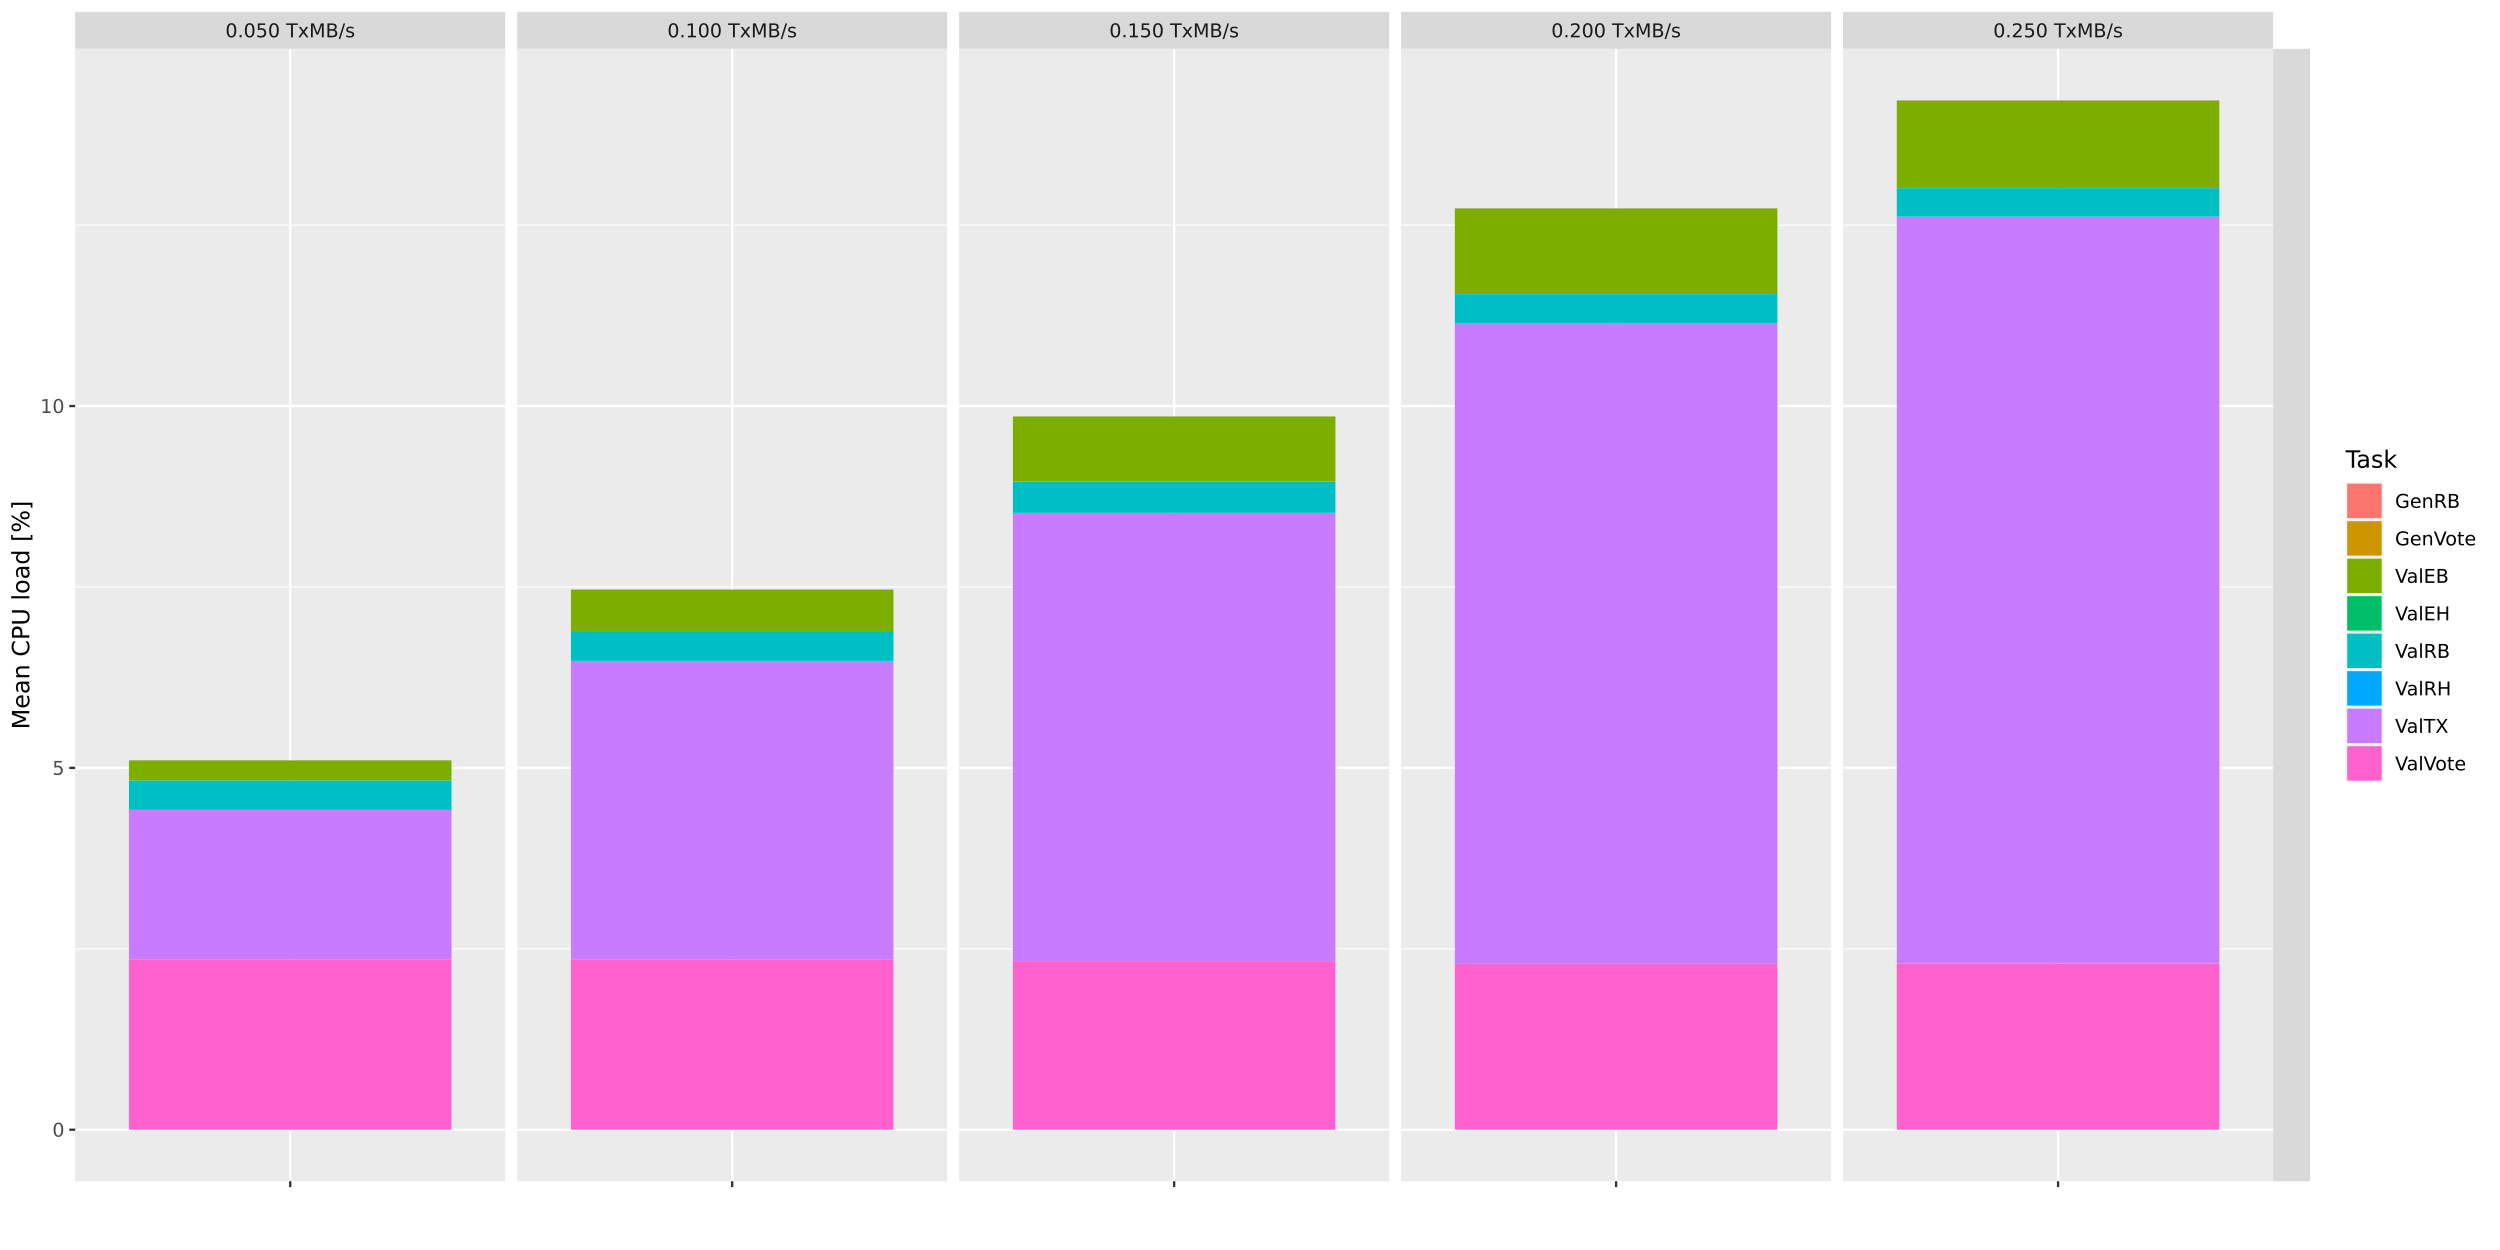
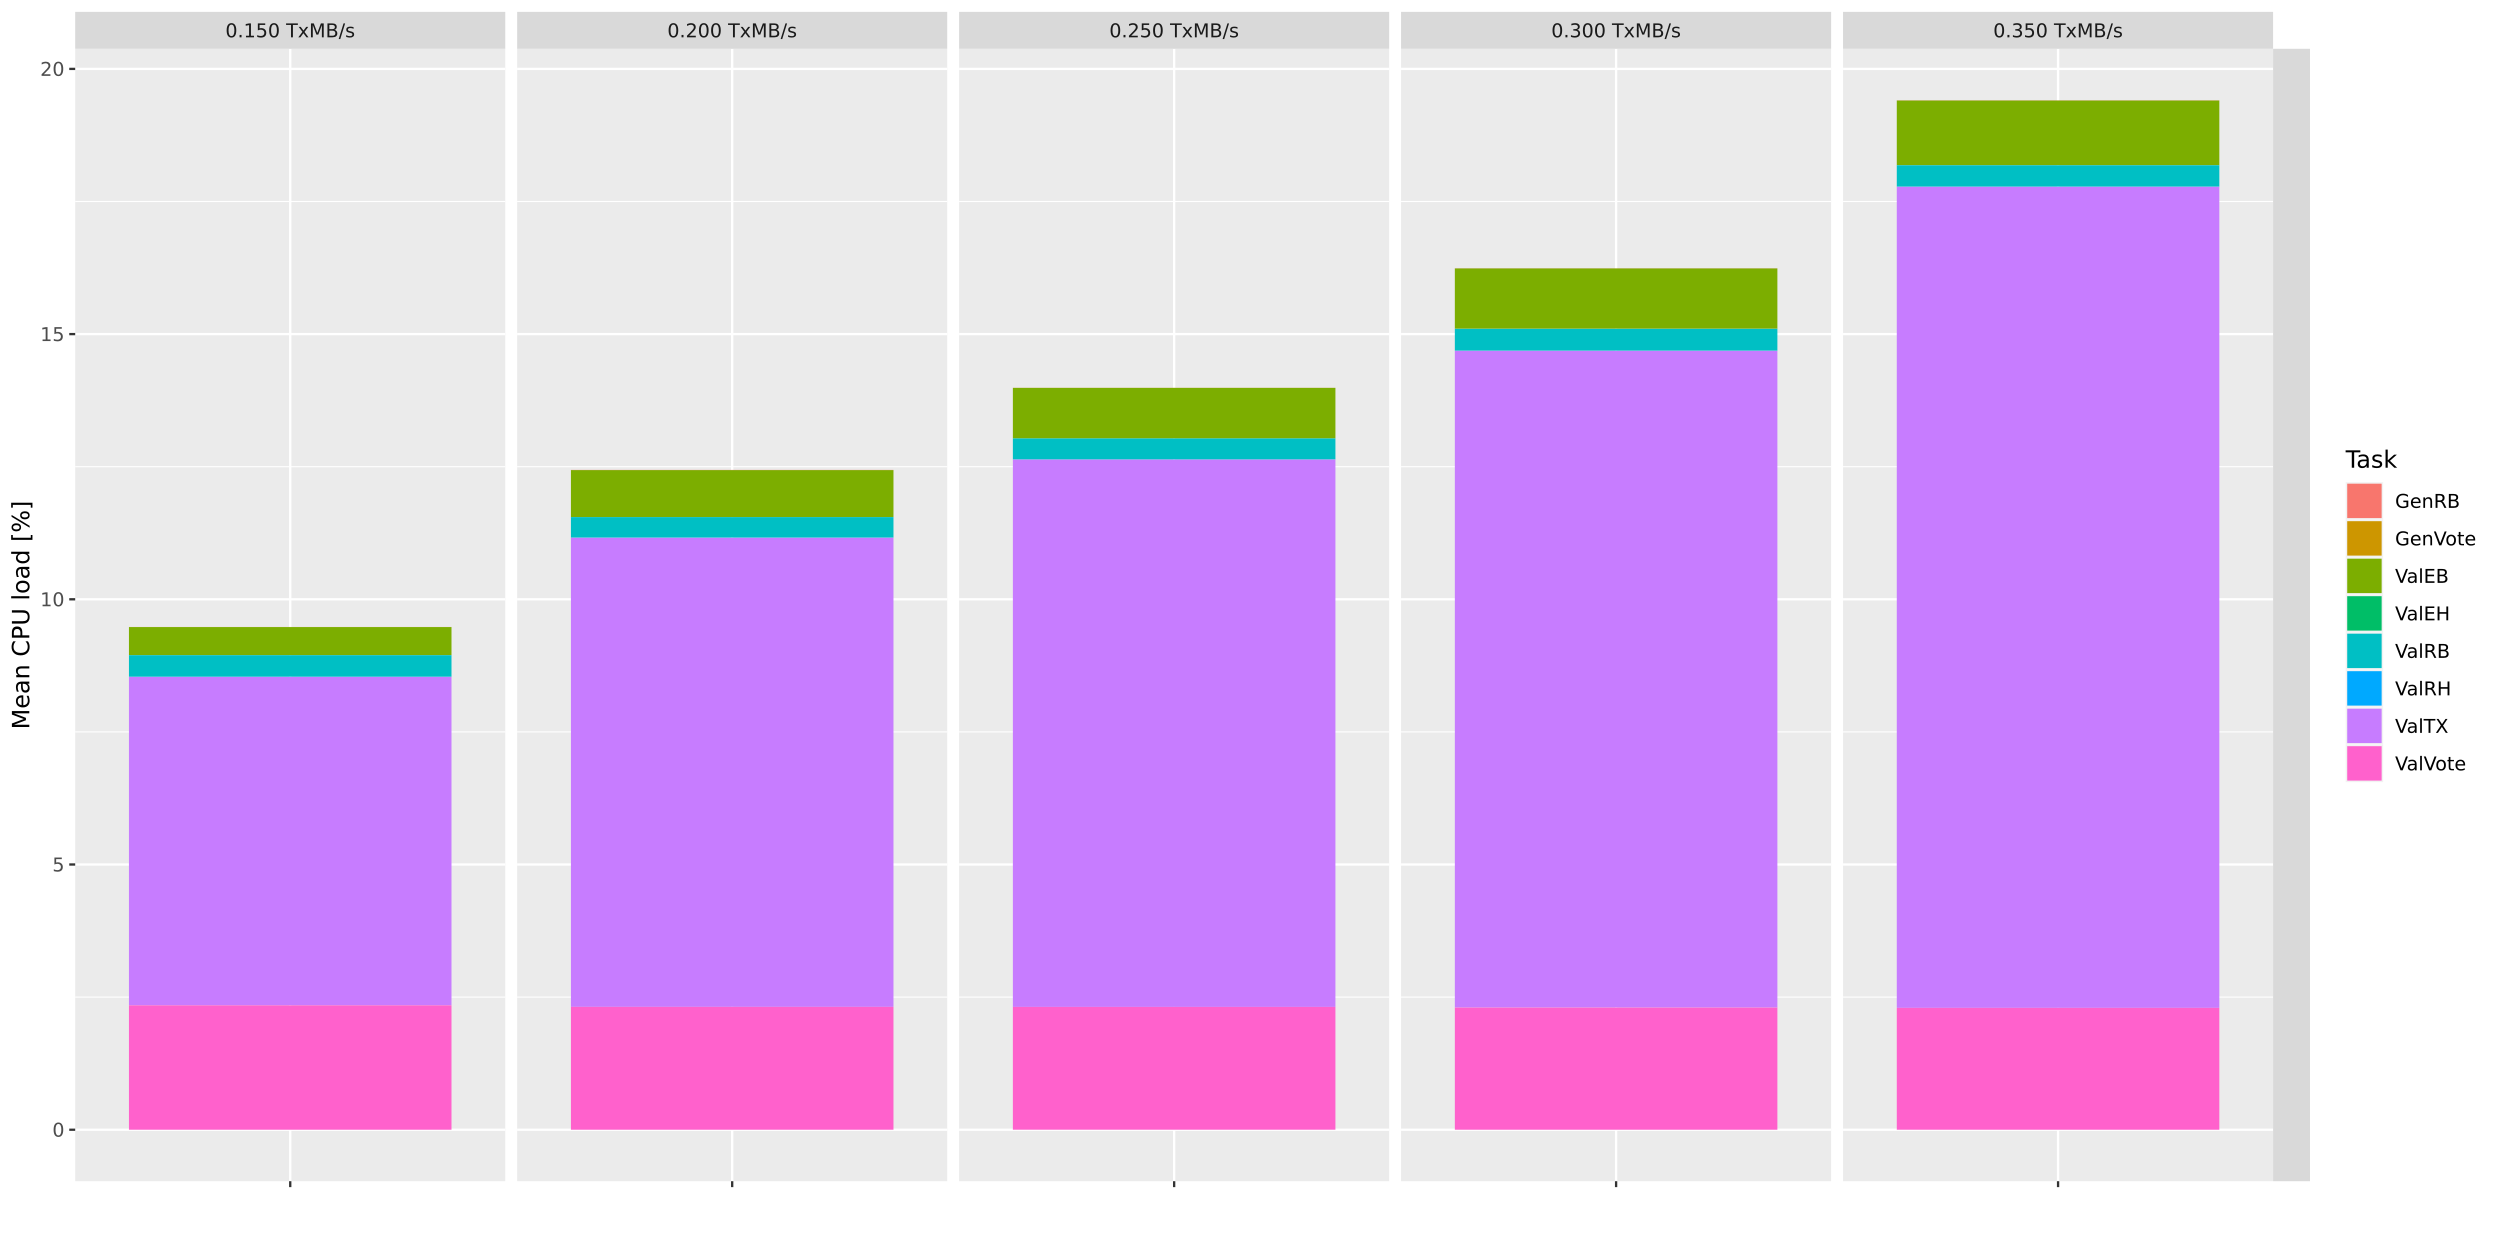
<svg xmlns="http://www.w3.org/2000/svg" class="svglite" width="1152.00pt" height="576.00pt" viewBox="0 0 1152.00 576.00">
  <defs>
    <style type="text/css">
    .svglite line, .svglite polyline, .svglite polygon, .svglite path, .svglite rect, .svglite circle {
      fill: none;
      stroke: #000000;
      stroke-linecap: round;
      stroke-linejoin: round;
      stroke-miterlimit: 10.00;
    }
    .svglite text {
      white-space: pre;
    }
  </style>
  </defs>
  <rect width="100%" height="100%" style="stroke: none; fill: #FFFFFF;" />
  <defs>
    <clipPath id="cpMC4wMHwxMTUyLjAwfDAuMDB8NTc2LjAw">
      <rect x="0.00" y="0.00" width="1152.00" height="576.00" />
    </clipPath>
  </defs>
  <g clip-path="url(#cpMC4wMHwxMTUyLjAwfDAuMDB8NTc2LjAw)">
    <rect x="0.00" y="0.00" width="1152.00" height="576.00" style="stroke-width: 1.07; stroke: #FFFFFF; fill: #FFFFFF;" />
  </g>
  <defs>
    <clipPath id="cpMzQuNjV8MjMyLjgyfDIyLjQ5fDU0NC4yOQ==">
      <rect x="34.65" y="22.49" width="198.17" height="521.80" />
    </clipPath>
  </defs>
  <g clip-path="url(#cpMzQuNjV8MjMyLjgyfDIyLjQ5fDU0NC4yOQ==)">
    <rect x="34.65" y="22.49" width="198.17" height="521.80" style="stroke-width: 1.07; stroke: none; fill: #EBEBEB;" />
-     <polyline points="34.65,437.21 232.82,437.21 " style="stroke-width: 0.53; stroke: #FFFFFF; stroke-linecap: butt;" />
-     <polyline points="34.65,270.47 232.82,270.47 " style="stroke-width: 0.53; stroke: #FFFFFF; stroke-linecap: butt;" />
-     <polyline points="34.65,103.74 232.82,103.74 " style="stroke-width: 0.53; stroke: #FFFFFF; stroke-linecap: butt;" />
+     <polyline points="34.65,459.47 232.82,459.47 " style="stroke-width: 0.53; stroke: #FFFFFF; stroke-linecap: butt;" />
+     <polyline points="34.65,337.26 232.82,337.26 " style="stroke-width: 0.53; stroke: #FFFFFF; stroke-linecap: butt;" />
+     <polyline points="34.65,215.05 232.82,215.05 " style="stroke-width: 0.53; stroke: #FFFFFF; stroke-linecap: butt;" />
+     <polyline points="34.65,92.84 232.82,92.84 " style="stroke-width: 0.53; stroke: #FFFFFF; stroke-linecap: butt;" />
    <polyline points="34.65,520.58 232.82,520.58 " style="stroke-width: 1.07; stroke: #FFFFFF; stroke-linecap: butt;" />
-     <polyline points="34.65,353.84 232.82,353.84 " style="stroke-width: 1.07; stroke: #FFFFFF; stroke-linecap: butt;" />
-     <polyline points="34.65,187.11 232.82,187.11 " style="stroke-width: 1.07; stroke: #FFFFFF; stroke-linecap: butt;" />
+     <polyline points="34.65,398.37 232.82,398.37 " style="stroke-width: 1.07; stroke: #FFFFFF; stroke-linecap: butt;" />
+     <polyline points="34.65,276.16 232.82,276.16 " style="stroke-width: 1.07; stroke: #FFFFFF; stroke-linecap: butt;" />
+     <polyline points="34.65,153.95 232.82,153.95 " style="stroke-width: 1.07; stroke: #FFFFFF; stroke-linecap: butt;" />
+     <polyline points="34.65,31.74 232.82,31.74 " style="stroke-width: 1.07; stroke: #FFFFFF; stroke-linecap: butt;" />
    <polyline points="133.74,544.29 133.74,22.49 " style="stroke-width: 1.07; stroke: #FFFFFF; stroke-linecap: butt;" />
-     <rect x="59.42" y="373.25" width="148.63" height="68.80" style="stroke-width: 1.07; stroke: none; stroke-linecap: butt; stroke-linejoin: miter; fill: #C77CFF;" />
-     <rect x="59.42" y="350.33" width="148.63" height="0.049" style="stroke-width: 1.07; stroke: none; stroke-linecap: butt; stroke-linejoin: miter; fill: #F8766D;" />
-     <rect x="59.42" y="442.05" width="148.63" height="78.52" style="stroke-width: 1.07; stroke: none; stroke-linecap: butt; stroke-linejoin: miter; fill: #FF61CC;" />
-     <rect x="59.42" y="350.39" width="148.63" height="9.23" style="stroke-width: 1.07; stroke: none; stroke-linecap: butt; stroke-linejoin: miter; fill: #7CAE00;" />
-     <rect x="59.42" y="373.18" width="148.63" height="0.071" style="stroke-width: 1.07; stroke: none; stroke-linecap: butt; stroke-linejoin: miter; fill: #00A9FF;" />
-     <rect x="59.42" y="359.62" width="148.63" height="0.068" style="stroke-width: 1.07; stroke: none; stroke-linecap: butt; stroke-linejoin: miter; fill: #00BE67;" />
-     <rect x="59.42" y="359.69" width="148.63" height="13.49" style="stroke-width: 1.07; stroke: none; stroke-linecap: butt; stroke-linejoin: miter; fill: #00BFC4;" />
-     <rect x="59.42" y="350.38" width="148.63" height="0.01" style="stroke-width: 1.07; stroke: none; stroke-linecap: butt; stroke-linejoin: miter; fill: #CD9600;" />
+     <rect x="59.42" y="311.86" width="148.63" height="151.39" style="stroke-width: 1.07; stroke: none; stroke-linecap: butt; stroke-linejoin: miter; fill: #C77CFF;" />
+     <rect x="59.42" y="288.90" width="148.63" height="0.046" style="stroke-width: 1.07; stroke: none; stroke-linecap: butt; stroke-linejoin: miter; fill: #F8766D;" />
+     <rect x="59.42" y="311.81" width="148.63" height="0.050" style="stroke-width: 1.07; stroke: none; stroke-linecap: butt; stroke-linejoin: miter; fill: #00A9FF;" />
+     <rect x="59.42" y="463.25" width="148.63" height="57.33" style="stroke-width: 1.07; stroke: none; stroke-linecap: butt; stroke-linejoin: miter; fill: #FF61CC;" />
+     <rect x="59.42" y="301.87" width="148.63" height="0.051" style="stroke-width: 1.07; stroke: none; stroke-linecap: butt; stroke-linejoin: miter; fill: #00BE67;" />
+     <rect x="59.42" y="288.95" width="148.63" height="12.92" style="stroke-width: 1.07; stroke: none; stroke-linecap: butt; stroke-linejoin: miter; fill: #7CAE00;" />
+     <rect x="59.42" y="301.92" width="148.63" height="9.88" style="stroke-width: 1.07; stroke: none; stroke-linecap: butt; stroke-linejoin: miter; fill: #00BFC4;" />
+     <rect x="59.42" y="288.94" width="148.63" height="0.008" style="stroke-width: 1.07; stroke: none; stroke-linecap: butt; stroke-linejoin: miter; fill: #CD9600;" />
  </g>
  <g clip-path="url(#cpMC4wMHwxMTUyLjAwfDAuMDB8NTc2LjAw)">
</g>
  <defs>
    <clipPath id="cpMjM4LjMwfDQzNi40OHwyMi40OXw1NDQuMjk=">
      <rect x="238.30" y="22.49" width="198.17" height="521.80" />
    </clipPath>
  </defs>
  <g clip-path="url(#cpMjM4LjMwfDQzNi40OHwyMi40OXw1NDQuMjk=)">
    <rect x="238.30" y="22.49" width="198.17" height="521.80" style="stroke-width: 1.07; stroke: none; fill: #EBEBEB;" />
-     <polyline points="238.30,437.21 436.48,437.21 " style="stroke-width: 0.53; stroke: #FFFFFF; stroke-linecap: butt;" />
-     <polyline points="238.30,270.47 436.48,270.47 " style="stroke-width: 0.53; stroke: #FFFFFF; stroke-linecap: butt;" />
-     <polyline points="238.30,103.74 436.48,103.74 " style="stroke-width: 0.53; stroke: #FFFFFF; stroke-linecap: butt;" />
+     <polyline points="238.30,459.47 436.48,459.47 " style="stroke-width: 0.53; stroke: #FFFFFF; stroke-linecap: butt;" />
+     <polyline points="238.30,337.26 436.48,337.26 " style="stroke-width: 0.53; stroke: #FFFFFF; stroke-linecap: butt;" />
+     <polyline points="238.30,215.05 436.48,215.05 " style="stroke-width: 0.53; stroke: #FFFFFF; stroke-linecap: butt;" />
+     <polyline points="238.30,92.84 436.48,92.84 " style="stroke-width: 0.53; stroke: #FFFFFF; stroke-linecap: butt;" />
    <polyline points="238.30,520.58 436.48,520.58 " style="stroke-width: 1.07; stroke: #FFFFFF; stroke-linecap: butt;" />
-     <polyline points="238.30,353.84 436.48,353.84 " style="stroke-width: 1.07; stroke: #FFFFFF; stroke-linecap: butt;" />
-     <polyline points="238.30,187.11 436.48,187.11 " style="stroke-width: 1.07; stroke: #FFFFFF; stroke-linecap: butt;" />
+     <polyline points="238.30,398.37 436.48,398.37 " style="stroke-width: 1.07; stroke: #FFFFFF; stroke-linecap: butt;" />
+     <polyline points="238.30,276.16 436.48,276.16 " style="stroke-width: 1.07; stroke: #FFFFFF; stroke-linecap: butt;" />
+     <polyline points="238.30,153.95 436.48,153.95 " style="stroke-width: 1.07; stroke: #FFFFFF; stroke-linecap: butt;" />
+     <polyline points="238.30,31.74 436.48,31.74 " style="stroke-width: 1.07; stroke: #FFFFFF; stroke-linecap: butt;" />
    <polyline points="337.39,544.29 337.39,22.49 " style="stroke-width: 1.07; stroke: #FFFFFF; stroke-linecap: butt;" />
-     <rect x="263.08" y="304.62" width="148.63" height="137.65" style="stroke-width: 1.07; stroke: none; stroke-linecap: butt; stroke-linejoin: miter; fill: #C77CFF;" />
-     <rect x="263.08" y="442.26" width="148.63" height="78.31" style="stroke-width: 1.07; stroke: none; stroke-linecap: butt; stroke-linejoin: miter; fill: #FF61CC;" />
-     <rect x="263.08" y="304.55" width="148.63" height="0.070" style="stroke-width: 1.07; stroke: none; stroke-linecap: butt; stroke-linejoin: miter; fill: #00A9FF;" />
-     <rect x="263.08" y="290.79" width="148.63" height="13.75" style="stroke-width: 1.07; stroke: none; stroke-linecap: butt; stroke-linejoin: miter; fill: #00BFC4;" />
-     <rect x="263.08" y="271.69" width="148.63" height="19.04" style="stroke-width: 1.07; stroke: none; stroke-linecap: butt; stroke-linejoin: miter; fill: #7CAE00;" />
-     <rect x="263.08" y="290.72" width="148.63" height="0.070" style="stroke-width: 1.07; stroke: none; stroke-linecap: butt; stroke-linejoin: miter; fill: #00BE67;" />
-     <rect x="263.08" y="271.68" width="148.63" height="0.010" style="stroke-width: 1.07; stroke: none; stroke-linecap: butt; stroke-linejoin: miter; fill: #CD9600;" />
-     <rect x="263.08" y="271.61" width="148.63" height="0.069" style="stroke-width: 1.07; stroke: none; stroke-linecap: butt; stroke-linejoin: miter; fill: #F8766D;" />
+     <rect x="263.08" y="247.73" width="148.63" height="216.23" style="stroke-width: 1.07; stroke: none; stroke-linecap: butt; stroke-linejoin: miter; fill: #C77CFF;" />
+     <rect x="263.08" y="463.96" width="148.63" height="56.62" style="stroke-width: 1.07; stroke: none; stroke-linecap: butt; stroke-linejoin: miter; fill: #FF61CC;" />
+     <rect x="263.08" y="247.68" width="148.63" height="0.051" style="stroke-width: 1.07; stroke: none; stroke-linecap: butt; stroke-linejoin: miter; fill: #00A9FF;" />
+     <rect x="263.08" y="238.24" width="148.63" height="0.050" style="stroke-width: 1.07; stroke: none; stroke-linecap: butt; stroke-linejoin: miter; fill: #00BE67;" />
+     <rect x="263.08" y="238.29" width="148.63" height="9.39" style="stroke-width: 1.07; stroke: none; stroke-linecap: butt; stroke-linejoin: miter; fill: #00BFC4;" />
+     <rect x="263.08" y="216.61" width="148.63" height="21.62" style="stroke-width: 1.07; stroke: none; stroke-linecap: butt; stroke-linejoin: miter; fill: #7CAE00;" />
+     <rect x="263.08" y="216.61" width="148.63" height="0.007" style="stroke-width: 1.07; stroke: none; stroke-linecap: butt; stroke-linejoin: miter; fill: #CD9600;" />
+     <rect x="263.08" y="216.53" width="148.63" height="0.080" style="stroke-width: 1.07; stroke: none; stroke-linecap: butt; stroke-linejoin: miter; fill: #F8766D;" />
  </g>
  <g clip-path="url(#cpMC4wMHwxMTUyLjAwfDAuMDB8NTc2LjAw)">
</g>
  <defs>
    <clipPath id="cpNDQxLjk2fDY0MC4xM3wyMi40OXw1NDQuMjk=">
      <rect x="441.96" y="22.49" width="198.17" height="521.80" />
    </clipPath>
  </defs>
  <g clip-path="url(#cpNDQxLjk2fDY0MC4xM3wyMi40OXw1NDQuMjk=)">
    <rect x="441.96" y="22.49" width="198.17" height="521.80" style="stroke-width: 1.07; stroke: none; fill: #EBEBEB;" />
-     <polyline points="441.96,437.21 640.13,437.21 " style="stroke-width: 0.53; stroke: #FFFFFF; stroke-linecap: butt;" />
-     <polyline points="441.96,270.47 640.13,270.47 " style="stroke-width: 0.53; stroke: #FFFFFF; stroke-linecap: butt;" />
-     <polyline points="441.96,103.74 640.13,103.74 " style="stroke-width: 0.53; stroke: #FFFFFF; stroke-linecap: butt;" />
+     <polyline points="441.96,459.47 640.13,459.47 " style="stroke-width: 0.53; stroke: #FFFFFF; stroke-linecap: butt;" />
+     <polyline points="441.96,337.26 640.13,337.26 " style="stroke-width: 0.53; stroke: #FFFFFF; stroke-linecap: butt;" />
+     <polyline points="441.96,215.05 640.13,215.05 " style="stroke-width: 0.53; stroke: #FFFFFF; stroke-linecap: butt;" />
+     <polyline points="441.96,92.84 640.13,92.84 " style="stroke-width: 0.53; stroke: #FFFFFF; stroke-linecap: butt;" />
    <polyline points="441.96,520.58 640.13,520.58 " style="stroke-width: 1.07; stroke: #FFFFFF; stroke-linecap: butt;" />
-     <polyline points="441.96,353.84 640.13,353.84 " style="stroke-width: 1.07; stroke: #FFFFFF; stroke-linecap: butt;" />
-     <polyline points="441.96,187.11 640.13,187.11 " style="stroke-width: 1.07; stroke: #FFFFFF; stroke-linecap: butt;" />
+     <polyline points="441.96,398.37 640.13,398.37 " style="stroke-width: 1.07; stroke: #FFFFFF; stroke-linecap: butt;" />
+     <polyline points="441.96,276.16 640.13,276.16 " style="stroke-width: 1.07; stroke: #FFFFFF; stroke-linecap: butt;" />
+     <polyline points="441.96,153.95 640.13,153.95 " style="stroke-width: 1.07; stroke: #FFFFFF; stroke-linecap: butt;" />
+     <polyline points="441.96,31.74 640.13,31.74 " style="stroke-width: 1.07; stroke: #FFFFFF; stroke-linecap: butt;" />
    <polyline points="541.05,544.29 541.05,22.49 " style="stroke-width: 1.07; stroke: #FFFFFF; stroke-linecap: butt;" />
-     <rect x="466.73" y="236.39" width="148.63" height="206.50" style="stroke-width: 1.07; stroke: none; stroke-linecap: butt; stroke-linejoin: miter; fill: #C77CFF;" />
-     <rect x="466.73" y="191.84" width="148.63" height="0.080" style="stroke-width: 1.07; stroke: none; stroke-linecap: butt; stroke-linejoin: miter; fill: #F8766D;" />
-     <rect x="466.73" y="236.32" width="148.63" height="0.070" style="stroke-width: 1.07; stroke: none; stroke-linecap: butt; stroke-linejoin: miter; fill: #00A9FF;" />
-     <rect x="466.73" y="442.89" width="148.63" height="77.69" style="stroke-width: 1.07; stroke: none; stroke-linecap: butt; stroke-linejoin: miter; fill: #FF61CC;" />
-     <rect x="466.73" y="221.95" width="148.63" height="0.069" style="stroke-width: 1.07; stroke: none; stroke-linecap: butt; stroke-linejoin: miter; fill: #00BE67;" />
-     <rect x="466.73" y="191.93" width="148.63" height="30.02" style="stroke-width: 1.07; stroke: none; stroke-linecap: butt; stroke-linejoin: miter; fill: #7CAE00;" />
-     <rect x="466.73" y="222.02" width="148.63" height="14.30" style="stroke-width: 1.07; stroke: none; stroke-linecap: butt; stroke-linejoin: miter; fill: #00BFC4;" />
-     <rect x="466.73" y="191.92" width="148.63" height="0.010" style="stroke-width: 1.07; stroke: none; stroke-linecap: butt; stroke-linejoin: miter; fill: #CD9600;" />
+     <rect x="466.73" y="211.70" width="148.63" height="252.29" style="stroke-width: 1.07; stroke: none; stroke-linecap: butt; stroke-linejoin: miter; fill: #C77CFF;" />
+     <rect x="466.73" y="178.70" width="148.63" height="0.029" style="stroke-width: 1.07; stroke: none; stroke-linecap: butt; stroke-linejoin: miter; fill: #F8766D;" />
+     <rect x="466.73" y="463.98" width="148.63" height="56.59" style="stroke-width: 1.07; stroke: none; stroke-linecap: butt; stroke-linejoin: miter; fill: #FF61CC;" />
+     <rect x="466.73" y="211.64" width="148.63" height="0.052" style="stroke-width: 1.07; stroke: none; stroke-linecap: butt; stroke-linejoin: miter; fill: #00A9FF;" />
+     <rect x="466.73" y="201.98" width="148.63" height="9.66" style="stroke-width: 1.07; stroke: none; stroke-linecap: butt; stroke-linejoin: miter; fill: #00BFC4;" />
+     <rect x="466.73" y="201.93" width="148.63" height="0.051" style="stroke-width: 1.07; stroke: none; stroke-linecap: butt; stroke-linejoin: miter; fill: #00BE67;" />
+     <rect x="466.73" y="178.73" width="148.63" height="23.20" style="stroke-width: 1.07; stroke: none; stroke-linecap: butt; stroke-linejoin: miter; fill: #7CAE00;" />
+     <rect x="466.73" y="178.73" width="148.63" height="0.008" style="stroke-width: 1.07; stroke: none; stroke-linecap: butt; stroke-linejoin: miter; fill: #CD9600;" />
  </g>
  <g clip-path="url(#cpMC4wMHwxMTUyLjAwfDAuMDB8NTc2LjAw)">
</g>
  <defs>
    <clipPath id="cpNjQ1LjYxfDg0My43OXwyMi40OXw1NDQuMjk=">
      <rect x="645.61" y="22.49" width="198.17" height="521.80" />
    </clipPath>
  </defs>
  <g clip-path="url(#cpNjQ1LjYxfDg0My43OXwyMi40OXw1NDQuMjk=)">
    <rect x="645.61" y="22.49" width="198.17" height="521.80" style="stroke-width: 1.07; stroke: none; fill: #EBEBEB;" />
-     <polyline points="645.61,437.21 843.79,437.21 " style="stroke-width: 0.53; stroke: #FFFFFF; stroke-linecap: butt;" />
-     <polyline points="645.61,270.47 843.79,270.47 " style="stroke-width: 0.53; stroke: #FFFFFF; stroke-linecap: butt;" />
-     <polyline points="645.61,103.74 843.79,103.74 " style="stroke-width: 0.53; stroke: #FFFFFF; stroke-linecap: butt;" />
+     <polyline points="645.61,459.47 843.79,459.47 " style="stroke-width: 0.53; stroke: #FFFFFF; stroke-linecap: butt;" />
+     <polyline points="645.61,337.26 843.79,337.26 " style="stroke-width: 0.53; stroke: #FFFFFF; stroke-linecap: butt;" />
+     <polyline points="645.61,215.05 843.79,215.05 " style="stroke-width: 0.53; stroke: #FFFFFF; stroke-linecap: butt;" />
+     <polyline points="645.61,92.84 843.79,92.84 " style="stroke-width: 0.53; stroke: #FFFFFF; stroke-linecap: butt;" />
    <polyline points="645.61,520.58 843.79,520.58 " style="stroke-width: 1.07; stroke: #FFFFFF; stroke-linecap: butt;" />
-     <polyline points="645.61,353.84 843.79,353.84 " style="stroke-width: 1.07; stroke: #FFFFFF; stroke-linecap: butt;" />
-     <polyline points="645.61,187.11 843.79,187.11 " style="stroke-width: 1.07; stroke: #FFFFFF; stroke-linecap: butt;" />
+     <polyline points="645.61,398.37 843.79,398.37 " style="stroke-width: 1.07; stroke: #FFFFFF; stroke-linecap: butt;" />
+     <polyline points="645.61,276.16 843.79,276.16 " style="stroke-width: 1.07; stroke: #FFFFFF; stroke-linecap: butt;" />
+     <polyline points="645.61,153.95 843.79,153.95 " style="stroke-width: 1.07; stroke: #FFFFFF; stroke-linecap: butt;" />
+     <polyline points="645.61,31.74 843.79,31.74 " style="stroke-width: 1.07; stroke: #FFFFFF; stroke-linecap: butt;" />
    <polyline points="744.70,544.29 744.70,22.49 " style="stroke-width: 1.07; stroke: #FFFFFF; stroke-linecap: butt;" />
-     <rect x="670.39" y="149.17" width="148.63" height="294.95" style="stroke-width: 1.07; stroke: none; stroke-linecap: butt; stroke-linejoin: miter; fill: #C77CFF;" />
-     <rect x="670.39" y="96.04" width="148.63" height="0.01" style="stroke-width: 1.07; stroke: none; stroke-linecap: butt; stroke-linejoin: miter; fill: #CD9600;" />
-     <rect x="670.39" y="149.10" width="148.63" height="0.071" style="stroke-width: 1.07; stroke: none; stroke-linecap: butt; stroke-linejoin: miter; fill: #00A9FF;" />
-     <rect x="670.39" y="444.12" width="148.63" height="76.45" style="stroke-width: 1.07; stroke: none; stroke-linecap: butt; stroke-linejoin: miter; fill: #FF61CC;" />
-     <rect x="670.39" y="135.46" width="148.63" height="0.069" style="stroke-width: 1.07; stroke: none; stroke-linecap: butt; stroke-linejoin: miter; fill: #00BE67;" />
-     <rect x="670.39" y="96.05" width="148.63" height="39.41" style="stroke-width: 1.07; stroke: none; stroke-linecap: butt; stroke-linejoin: miter; fill: #7CAE00;" />
-     <rect x="670.39" y="135.53" width="148.63" height="13.57" style="stroke-width: 1.07; stroke: none; stroke-linecap: butt; stroke-linejoin: miter; fill: #00BFC4;" />
-     <rect x="670.39" y="95.95" width="148.63" height="0.087" style="stroke-width: 1.07; stroke: none; stroke-linecap: butt; stroke-linejoin: miter; fill: #F8766D;" />
+     <rect x="670.39" y="161.59" width="148.63" height="302.70" style="stroke-width: 1.07; stroke: none; stroke-linecap: butt; stroke-linejoin: miter; fill: #C77CFF;" />
+     <rect x="670.39" y="464.29" width="148.63" height="56.29" style="stroke-width: 1.07; stroke: none; stroke-linecap: butt; stroke-linejoin: miter; fill: #FF61CC;" />
+     <rect x="670.39" y="161.54" width="148.63" height="0.052" style="stroke-width: 1.07; stroke: none; stroke-linecap: butt; stroke-linejoin: miter; fill: #00A9FF;" />
+     <rect x="670.39" y="151.47" width="148.63" height="10.07" style="stroke-width: 1.07; stroke: none; stroke-linecap: butt; stroke-linejoin: miter; fill: #00BFC4;" />
+     <rect x="670.39" y="151.42" width="148.63" height="0.049" style="stroke-width: 1.07; stroke: none; stroke-linecap: butt; stroke-linejoin: miter; fill: #00BE67;" />
+     <rect x="670.39" y="123.67" width="148.63" height="27.75" style="stroke-width: 1.07; stroke: none; stroke-linecap: butt; stroke-linejoin: miter; fill: #7CAE00;" />
+     <rect x="670.39" y="123.66" width="148.63" height="0.007" style="stroke-width: 1.07; stroke: none; stroke-linecap: butt; stroke-linejoin: miter; fill: #CD9600;" />
+     <rect x="670.39" y="123.61" width="148.63" height="0.053" style="stroke-width: 1.07; stroke: none; stroke-linecap: butt; stroke-linejoin: miter; fill: #F8766D;" />
  </g>
  <g clip-path="url(#cpMC4wMHwxMTUyLjAwfDAuMDB8NTc2LjAw)">
</g>
  <defs>
    <clipPath id="cpODQ5LjI3fDEwNDcuNDR8MjIuNDl8NTQ0LjI5">
      <rect x="849.27" y="22.49" width="198.17" height="521.80" />
    </clipPath>
  </defs>
  <g clip-path="url(#cpODQ5LjI3fDEwNDcuNDR8MjIuNDl8NTQ0LjI5)">
    <rect x="849.27" y="22.49" width="198.17" height="521.80" style="stroke-width: 1.07; stroke: none; fill: #EBEBEB;" />
-     <polyline points="849.27,437.21 1047.44,437.21 " style="stroke-width: 0.53; stroke: #FFFFFF; stroke-linecap: butt;" />
-     <polyline points="849.27,270.47 1047.44,270.47 " style="stroke-width: 0.53; stroke: #FFFFFF; stroke-linecap: butt;" />
-     <polyline points="849.27,103.74 1047.44,103.74 " style="stroke-width: 0.53; stroke: #FFFFFF; stroke-linecap: butt;" />
+     <polyline points="849.27,459.47 1047.44,459.47 " style="stroke-width: 0.53; stroke: #FFFFFF; stroke-linecap: butt;" />
+     <polyline points="849.27,337.26 1047.44,337.26 " style="stroke-width: 0.53; stroke: #FFFFFF; stroke-linecap: butt;" />
+     <polyline points="849.27,215.05 1047.44,215.05 " style="stroke-width: 0.53; stroke: #FFFFFF; stroke-linecap: butt;" />
+     <polyline points="849.27,92.84 1047.44,92.84 " style="stroke-width: 0.53; stroke: #FFFFFF; stroke-linecap: butt;" />
    <polyline points="849.27,520.58 1047.44,520.58 " style="stroke-width: 1.07; stroke: #FFFFFF; stroke-linecap: butt;" />
-     <polyline points="849.27,353.84 1047.44,353.84 " style="stroke-width: 1.07; stroke: #FFFFFF; stroke-linecap: butt;" />
-     <polyline points="849.27,187.11 1047.44,187.11 " style="stroke-width: 1.07; stroke: #FFFFFF; stroke-linecap: butt;" />
+     <polyline points="849.27,398.37 1047.44,398.37 " style="stroke-width: 1.07; stroke: #FFFFFF; stroke-linecap: butt;" />
+     <polyline points="849.27,276.16 1047.44,276.16 " style="stroke-width: 1.07; stroke: #FFFFFF; stroke-linecap: butt;" />
+     <polyline points="849.27,153.95 1047.44,153.95 " style="stroke-width: 1.07; stroke: #FFFFFF; stroke-linecap: butt;" />
+     <polyline points="849.27,31.74 1047.44,31.74 " style="stroke-width: 1.07; stroke: #FFFFFF; stroke-linecap: butt;" />
    <polyline points="948.36,544.29 948.36,22.49 " style="stroke-width: 1.07; stroke: #FFFFFF; stroke-linecap: butt;" />
-     <rect x="874.04" y="99.90" width="148.63" height="344.11" style="stroke-width: 1.07; stroke: none; stroke-linecap: butt; stroke-linejoin: miter; fill: #C77CFF;" />
-     <rect x="874.04" y="46.31" width="148.63" height="0.01" style="stroke-width: 1.07; stroke: none; stroke-linecap: butt; stroke-linejoin: miter; fill: #CD9600;" />
-     <rect x="874.04" y="99.83" width="148.63" height="0.070" style="stroke-width: 1.07; stroke: none; stroke-linecap: butt; stroke-linejoin: miter; fill: #00A9FF;" />
-     <rect x="874.04" y="444.02" width="148.63" height="76.56" style="stroke-width: 1.07; stroke: none; stroke-linecap: butt; stroke-linejoin: miter; fill: #FF61CC;" />
-     <rect x="874.04" y="86.66" width="148.63" height="0.068" style="stroke-width: 1.07; stroke: none; stroke-linecap: butt; stroke-linejoin: miter; fill: #00BE67;" />
-     <rect x="874.04" y="46.32" width="148.63" height="40.34" style="stroke-width: 1.07; stroke: none; stroke-linecap: butt; stroke-linejoin: miter; fill: #7CAE00;" />
-     <rect x="874.04" y="86.72" width="148.63" height="13.11" style="stroke-width: 1.07; stroke: none; stroke-linecap: butt; stroke-linejoin: miter; fill: #00BFC4;" />
-     <rect x="874.04" y="46.21" width="148.63" height="0.098" style="stroke-width: 1.07; stroke: none; stroke-linecap: butt; stroke-linejoin: miter; fill: #F8766D;" />
+     <rect x="874.04" y="86.00" width="148.63" height="378.42" style="stroke-width: 1.07; stroke: none; stroke-linecap: butt; stroke-linejoin: miter; fill: #C77CFF;" />
+     <rect x="874.04" y="464.42" width="148.63" height="56.16" style="stroke-width: 1.07; stroke: none; stroke-linecap: butt; stroke-linejoin: miter; fill: #FF61CC;" />
+     <rect x="874.04" y="85.95" width="148.63" height="0.050" style="stroke-width: 1.07; stroke: none; stroke-linecap: butt; stroke-linejoin: miter; fill: #00A9FF;" />
+     <rect x="874.04" y="76.11" width="148.63" height="0.050" style="stroke-width: 1.07; stroke: none; stroke-linecap: butt; stroke-linejoin: miter; fill: #00BE67;" />
+     <rect x="874.04" y="46.29" width="148.63" height="29.82" style="stroke-width: 1.07; stroke: none; stroke-linecap: butt; stroke-linejoin: miter; fill: #7CAE00;" />
+     <rect x="874.04" y="76.16" width="148.63" height="9.79" style="stroke-width: 1.07; stroke: none; stroke-linecap: butt; stroke-linejoin: miter; fill: #00BFC4;" />
+     <rect x="874.04" y="46.28" width="148.63" height="0.007" style="stroke-width: 1.07; stroke: none; stroke-linecap: butt; stroke-linejoin: miter; fill: #CD9600;" />
+     <rect x="874.04" y="46.21" width="148.63" height="0.073" style="stroke-width: 1.07; stroke: none; stroke-linecap: butt; stroke-linejoin: miter; fill: #F8766D;" />
  </g>
  <g clip-path="url(#cpMC4wMHwxMTUyLjAwfDAuMDB8NTc2LjAw)">
</g>
  <defs>
    <clipPath id="cpMzQuNjV8MjMyLjgyfDUuNDh8MjIuNDk=">
      <rect x="34.65" y="5.48" width="198.17" height="17.01" />
    </clipPath>
  </defs>
  <g clip-path="url(#cpMzQuNjV8MjMyLjgyfDUuNDh8MjIuNDk=)">
    <rect x="34.65" y="5.48" width="198.17" height="17.01" style="stroke-width: 1.07; stroke: none; fill: #D9D9D9;" />
-     <text x="133.74" y="17.19" text-anchor="middle" style="font-size: 8.80px;fill: #1A1A1A; font-family: &quot;DejaVu Sans&quot;;" textLength="59.72px" lengthAdjust="spacingAndGlyphs">0.050 TxMB/s</text>
+     <text x="133.74" y="17.19" text-anchor="middle" style="font-size: 8.80px;fill: #1A1A1A; font-family: &quot;DejaVu Sans&quot;;" textLength="59.72px" lengthAdjust="spacingAndGlyphs">0.150 TxMB/s</text>
  </g>
  <g clip-path="url(#cpMC4wMHwxMTUyLjAwfDAuMDB8NTc2LjAw)">
</g>
  <defs>
    <clipPath id="cpMjM4LjMwfDQzNi40OHw1LjQ4fDIyLjQ5">
      <rect x="238.30" y="5.48" width="198.17" height="17.01" />
    </clipPath>
  </defs>
  <g clip-path="url(#cpMjM4LjMwfDQzNi40OHw1LjQ4fDIyLjQ5)">
    <rect x="238.30" y="5.48" width="198.17" height="17.01" style="stroke-width: 1.07; stroke: none; fill: #D9D9D9;" />
-     <text x="337.39" y="17.19" text-anchor="middle" style="font-size: 8.80px;fill: #1A1A1A; font-family: &quot;DejaVu Sans&quot;;" textLength="59.72px" lengthAdjust="spacingAndGlyphs">0.100 TxMB/s</text>
+     <text x="337.39" y="17.19" text-anchor="middle" style="font-size: 8.80px;fill: #1A1A1A; font-family: &quot;DejaVu Sans&quot;;" textLength="59.72px" lengthAdjust="spacingAndGlyphs">0.200 TxMB/s</text>
  </g>
  <g clip-path="url(#cpMC4wMHwxMTUyLjAwfDAuMDB8NTc2LjAw)">
</g>
  <defs>
    <clipPath id="cpNDQxLjk2fDY0MC4xM3w1LjQ4fDIyLjQ5">
      <rect x="441.96" y="5.48" width="198.17" height="17.01" />
    </clipPath>
  </defs>
  <g clip-path="url(#cpNDQxLjk2fDY0MC4xM3w1LjQ4fDIyLjQ5)">
    <rect x="441.96" y="5.48" width="198.17" height="17.01" style="stroke-width: 1.07; stroke: none; fill: #D9D9D9;" />
-     <text x="541.05" y="17.19" text-anchor="middle" style="font-size: 8.80px;fill: #1A1A1A; font-family: &quot;DejaVu Sans&quot;;" textLength="59.72px" lengthAdjust="spacingAndGlyphs">0.150 TxMB/s</text>
+     <text x="541.05" y="17.19" text-anchor="middle" style="font-size: 8.80px;fill: #1A1A1A; font-family: &quot;DejaVu Sans&quot;;" textLength="59.72px" lengthAdjust="spacingAndGlyphs">0.250 TxMB/s</text>
  </g>
  <g clip-path="url(#cpMC4wMHwxMTUyLjAwfDAuMDB8NTc2LjAw)">
</g>
  <defs>
    <clipPath id="cpNjQ1LjYxfDg0My43OXw1LjQ4fDIyLjQ5">
      <rect x="645.61" y="5.48" width="198.17" height="17.01" />
    </clipPath>
  </defs>
  <g clip-path="url(#cpNjQ1LjYxfDg0My43OXw1LjQ4fDIyLjQ5)">
    <rect x="645.61" y="5.48" width="198.17" height="17.01" style="stroke-width: 1.07; stroke: none; fill: #D9D9D9;" />
-     <text x="744.70" y="17.19" text-anchor="middle" style="font-size: 8.80px;fill: #1A1A1A; font-family: &quot;DejaVu Sans&quot;;" textLength="59.72px" lengthAdjust="spacingAndGlyphs">0.200 TxMB/s</text>
+     <text x="744.70" y="17.19" text-anchor="middle" style="font-size: 8.80px;fill: #1A1A1A; font-family: &quot;DejaVu Sans&quot;;" textLength="59.72px" lengthAdjust="spacingAndGlyphs">0.300 TxMB/s</text>
  </g>
  <g clip-path="url(#cpMC4wMHwxMTUyLjAwfDAuMDB8NTc2LjAw)">
</g>
  <defs>
    <clipPath id="cpODQ5LjI3fDEwNDcuNDR8NS40OHwyMi40OQ==">
      <rect x="849.27" y="5.48" width="198.17" height="17.01" />
    </clipPath>
  </defs>
  <g clip-path="url(#cpODQ5LjI3fDEwNDcuNDR8NS40OHwyMi40OQ==)">
    <rect x="849.27" y="5.48" width="198.17" height="17.01" style="stroke-width: 1.07; stroke: none; fill: #D9D9D9;" />
-     <text x="948.36" y="17.19" text-anchor="middle" style="font-size: 8.80px;fill: #1A1A1A; font-family: &quot;DejaVu Sans&quot;;" textLength="59.72px" lengthAdjust="spacingAndGlyphs">0.250 TxMB/s</text>
+     <text x="948.36" y="17.19" text-anchor="middle" style="font-size: 8.80px;fill: #1A1A1A; font-family: &quot;DejaVu Sans&quot;;" textLength="59.72px" lengthAdjust="spacingAndGlyphs">0.350 TxMB/s</text>
  </g>
  <g clip-path="url(#cpMC4wMHwxMTUyLjAwfDAuMDB8NTc2LjAw)">
</g>
  <defs>
    <clipPath id="cpMTA0Ny40NHwxMDY0LjQ1fDIyLjQ5fDU0NC4yOQ==">
      <rect x="1047.44" y="22.49" width="17.01" height="521.80" />
    </clipPath>
  </defs>
  <g clip-path="url(#cpMTA0Ny40NHwxMDY0LjQ1fDIyLjQ5fDU0NC4yOQ==)">
    <rect x="1047.44" y="22.49" width="17.01" height="521.80" style="stroke-width: 1.07; stroke: none; fill: #D9D9D9;" />
  </g>
  <g clip-path="url(#cpMC4wMHwxMTUyLjAwfDAuMDB8NTc2LjAw)">
    <polyline points="133.74,547.03 133.74,544.29 " style="stroke-width: 1.07; stroke: #333333; stroke-linecap: butt;" />
    <polyline points="337.39,547.03 337.39,544.29 " style="stroke-width: 1.07; stroke: #333333; stroke-linecap: butt;" />
    <polyline points="541.05,547.03 541.05,544.29 " style="stroke-width: 1.07; stroke: #333333; stroke-linecap: butt;" />
    <polyline points="744.70,547.03 744.70,544.29 " style="stroke-width: 1.07; stroke: #333333; stroke-linecap: butt;" />
    <polyline points="948.36,547.03 948.36,544.29 " style="stroke-width: 1.07; stroke: #333333; stroke-linecap: butt;" />
    <text x="29.72" y="523.78" text-anchor="end" style="font-size: 8.80px;fill: #4D4D4D; font-family: &quot;DejaVu Sans&quot;;" textLength="5.59px" lengthAdjust="spacingAndGlyphs">0</text>
-     <text x="29.72" y="357.05" text-anchor="end" style="font-size: 8.80px;fill: #4D4D4D; font-family: &quot;DejaVu Sans&quot;;" textLength="5.59px" lengthAdjust="spacingAndGlyphs">5</text>
-     <text x="29.72" y="190.31" text-anchor="end" style="font-size: 8.80px;fill: #4D4D4D; font-family: &quot;DejaVu Sans&quot;;" textLength="11.19px" lengthAdjust="spacingAndGlyphs">10</text>
+     <text x="29.72" y="401.57" text-anchor="end" style="font-size: 8.80px;fill: #4D4D4D; font-family: &quot;DejaVu Sans&quot;;" textLength="5.59px" lengthAdjust="spacingAndGlyphs">5</text>
+     <text x="29.72" y="279.36" text-anchor="end" style="font-size: 8.80px;fill: #4D4D4D; font-family: &quot;DejaVu Sans&quot;;" textLength="11.19px" lengthAdjust="spacingAndGlyphs">10</text>
+     <text x="29.72" y="157.16" text-anchor="end" style="font-size: 8.80px;fill: #4D4D4D; font-family: &quot;DejaVu Sans&quot;;" textLength="11.19px" lengthAdjust="spacingAndGlyphs">15</text>
+     <text x="29.72" y="34.95" text-anchor="end" style="font-size: 8.80px;fill: #4D4D4D; font-family: &quot;DejaVu Sans&quot;;" textLength="11.19px" lengthAdjust="spacingAndGlyphs">20</text>
    <polyline points="31.91,520.58 34.65,520.58 " style="stroke-width: 1.07; stroke: #333333; stroke-linecap: butt;" />
-     <polyline points="31.91,353.84 34.65,353.84 " style="stroke-width: 1.07; stroke: #333333; stroke-linecap: butt;" />
-     <polyline points="31.91,187.11 34.65,187.11 " style="stroke-width: 1.07; stroke: #333333; stroke-linecap: butt;" />
+     <polyline points="31.91,398.37 34.65,398.37 " style="stroke-width: 1.07; stroke: #333333; stroke-linecap: butt;" />
+     <polyline points="31.91,276.16 34.65,276.16 " style="stroke-width: 1.07; stroke: #333333; stroke-linecap: butt;" />
+     <polyline points="31.91,153.95 34.65,153.95 " style="stroke-width: 1.07; stroke: #333333; stroke-linecap: butt;" />
+     <polyline points="31.91,31.74 34.65,31.74 " style="stroke-width: 1.07; stroke: #333333; stroke-linecap: butt;" />
    <text transform="translate(13.50,283.39) rotate(-90)" text-anchor="middle" style="font-size: 11.00px; font-family: &quot;DejaVu Sans&quot;;" textLength="105.38px" lengthAdjust="spacingAndGlyphs">Mean CPU load [%]</text>
    <rect x="1075.41" y="200.90" width="71.11" height="164.99" style="stroke-width: 1.07; stroke: none; fill: #FFFFFF;" />
    <text x="1080.89" y="215.54" style="font-size: 11.00px; font-family: &quot;DejaVu Sans&quot;;" textLength="23.74px" lengthAdjust="spacingAndGlyphs">Task</text>
    <rect x="1080.89" y="222.17" width="17.28" height="17.28" style="stroke-width: 1.07; stroke: none; fill: #F2F2F2;" />
    <rect x="1081.60" y="222.88" width="15.86" height="15.86" style="stroke-width: 1.07; stroke: none; stroke-linecap: butt; stroke-linejoin: miter; fill: #F8766D;" />
    <rect x="1080.89" y="239.45" width="17.28" height="17.28" style="stroke-width: 1.07; stroke: none; fill: #F2F2F2;" />
    <rect x="1081.60" y="240.16" width="15.86" height="15.86" style="stroke-width: 1.07; stroke: none; stroke-linecap: butt; stroke-linejoin: miter; fill: #CD9600;" />
    <rect x="1080.89" y="256.73" width="17.28" height="17.28" style="stroke-width: 1.07; stroke: none; fill: #F2F2F2;" />
    <rect x="1081.60" y="257.44" width="15.86" height="15.86" style="stroke-width: 1.07; stroke: none; stroke-linecap: butt; stroke-linejoin: miter; fill: #7CAE00;" />
    <rect x="1080.89" y="274.01" width="17.28" height="17.28" style="stroke-width: 1.07; stroke: none; fill: #F2F2F2;" />
    <rect x="1081.60" y="274.72" width="15.86" height="15.86" style="stroke-width: 1.07; stroke: none; stroke-linecap: butt; stroke-linejoin: miter; fill: #00BE67;" />
    <rect x="1080.89" y="291.29" width="17.28" height="17.28" style="stroke-width: 1.07; stroke: none; fill: #F2F2F2;" />
    <rect x="1081.60" y="292.00" width="15.86" height="15.86" style="stroke-width: 1.07; stroke: none; stroke-linecap: butt; stroke-linejoin: miter; fill: #00BFC4;" />
    <rect x="1080.89" y="308.57" width="17.28" height="17.28" style="stroke-width: 1.07; stroke: none; fill: #F2F2F2;" />
    <rect x="1081.60" y="309.28" width="15.86" height="15.86" style="stroke-width: 1.07; stroke: none; stroke-linecap: butt; stroke-linejoin: miter; fill: #00A9FF;" />
    <rect x="1080.89" y="325.85" width="17.28" height="17.28" style="stroke-width: 1.07; stroke: none; fill: #F2F2F2;" />
    <rect x="1081.60" y="326.56" width="15.86" height="15.86" style="stroke-width: 1.07; stroke: none; stroke-linecap: butt; stroke-linejoin: miter; fill: #C77CFF;" />
    <rect x="1080.89" y="343.13" width="17.28" height="17.28" style="stroke-width: 1.07; stroke: none; fill: #F2F2F2;" />
    <rect x="1081.60" y="343.84" width="15.86" height="15.86" style="stroke-width: 1.07; stroke: none; stroke-linecap: butt; stroke-linejoin: miter; fill: #FF61CC;" />
    <text x="1103.65" y="234.02" style="font-size: 8.80px; font-family: &quot;DejaVu Sans&quot;;" textLength="29.95px" lengthAdjust="spacingAndGlyphs">GenRB</text>
    <text x="1103.65" y="251.30" style="font-size: 8.80px; font-family: &quot;DejaVu Sans&quot;;" textLength="37.39px" lengthAdjust="spacingAndGlyphs">GenVote</text>
    <text x="1103.65" y="268.58" style="font-size: 8.80px; font-family: &quot;DejaVu Sans&quot;;" textLength="24.77px" lengthAdjust="spacingAndGlyphs">ValEB</text>
    <text x="1103.65" y="285.86" style="font-size: 8.80px; font-family: &quot;DejaVu Sans&quot;;" textLength="25.35px" lengthAdjust="spacingAndGlyphs">ValEH</text>
    <text x="1103.65" y="303.14" style="font-size: 8.80px; font-family: &quot;DejaVu Sans&quot;;" textLength="25.32px" lengthAdjust="spacingAndGlyphs">ValRB</text>
    <text x="1103.65" y="320.42" style="font-size: 8.80px; font-family: &quot;DejaVu Sans&quot;;" textLength="25.91px" lengthAdjust="spacingAndGlyphs">ValRH</text>
    <text x="1103.65" y="337.70" style="font-size: 8.80px; font-family: &quot;DejaVu Sans&quot;;" textLength="24.57px" lengthAdjust="spacingAndGlyphs">ValTX</text>
    <text x="1103.65" y="354.98" style="font-size: 8.80px; font-family: &quot;DejaVu Sans&quot;;" textLength="32.76px" lengthAdjust="spacingAndGlyphs">ValVote</text>
  </g>
</svg>
